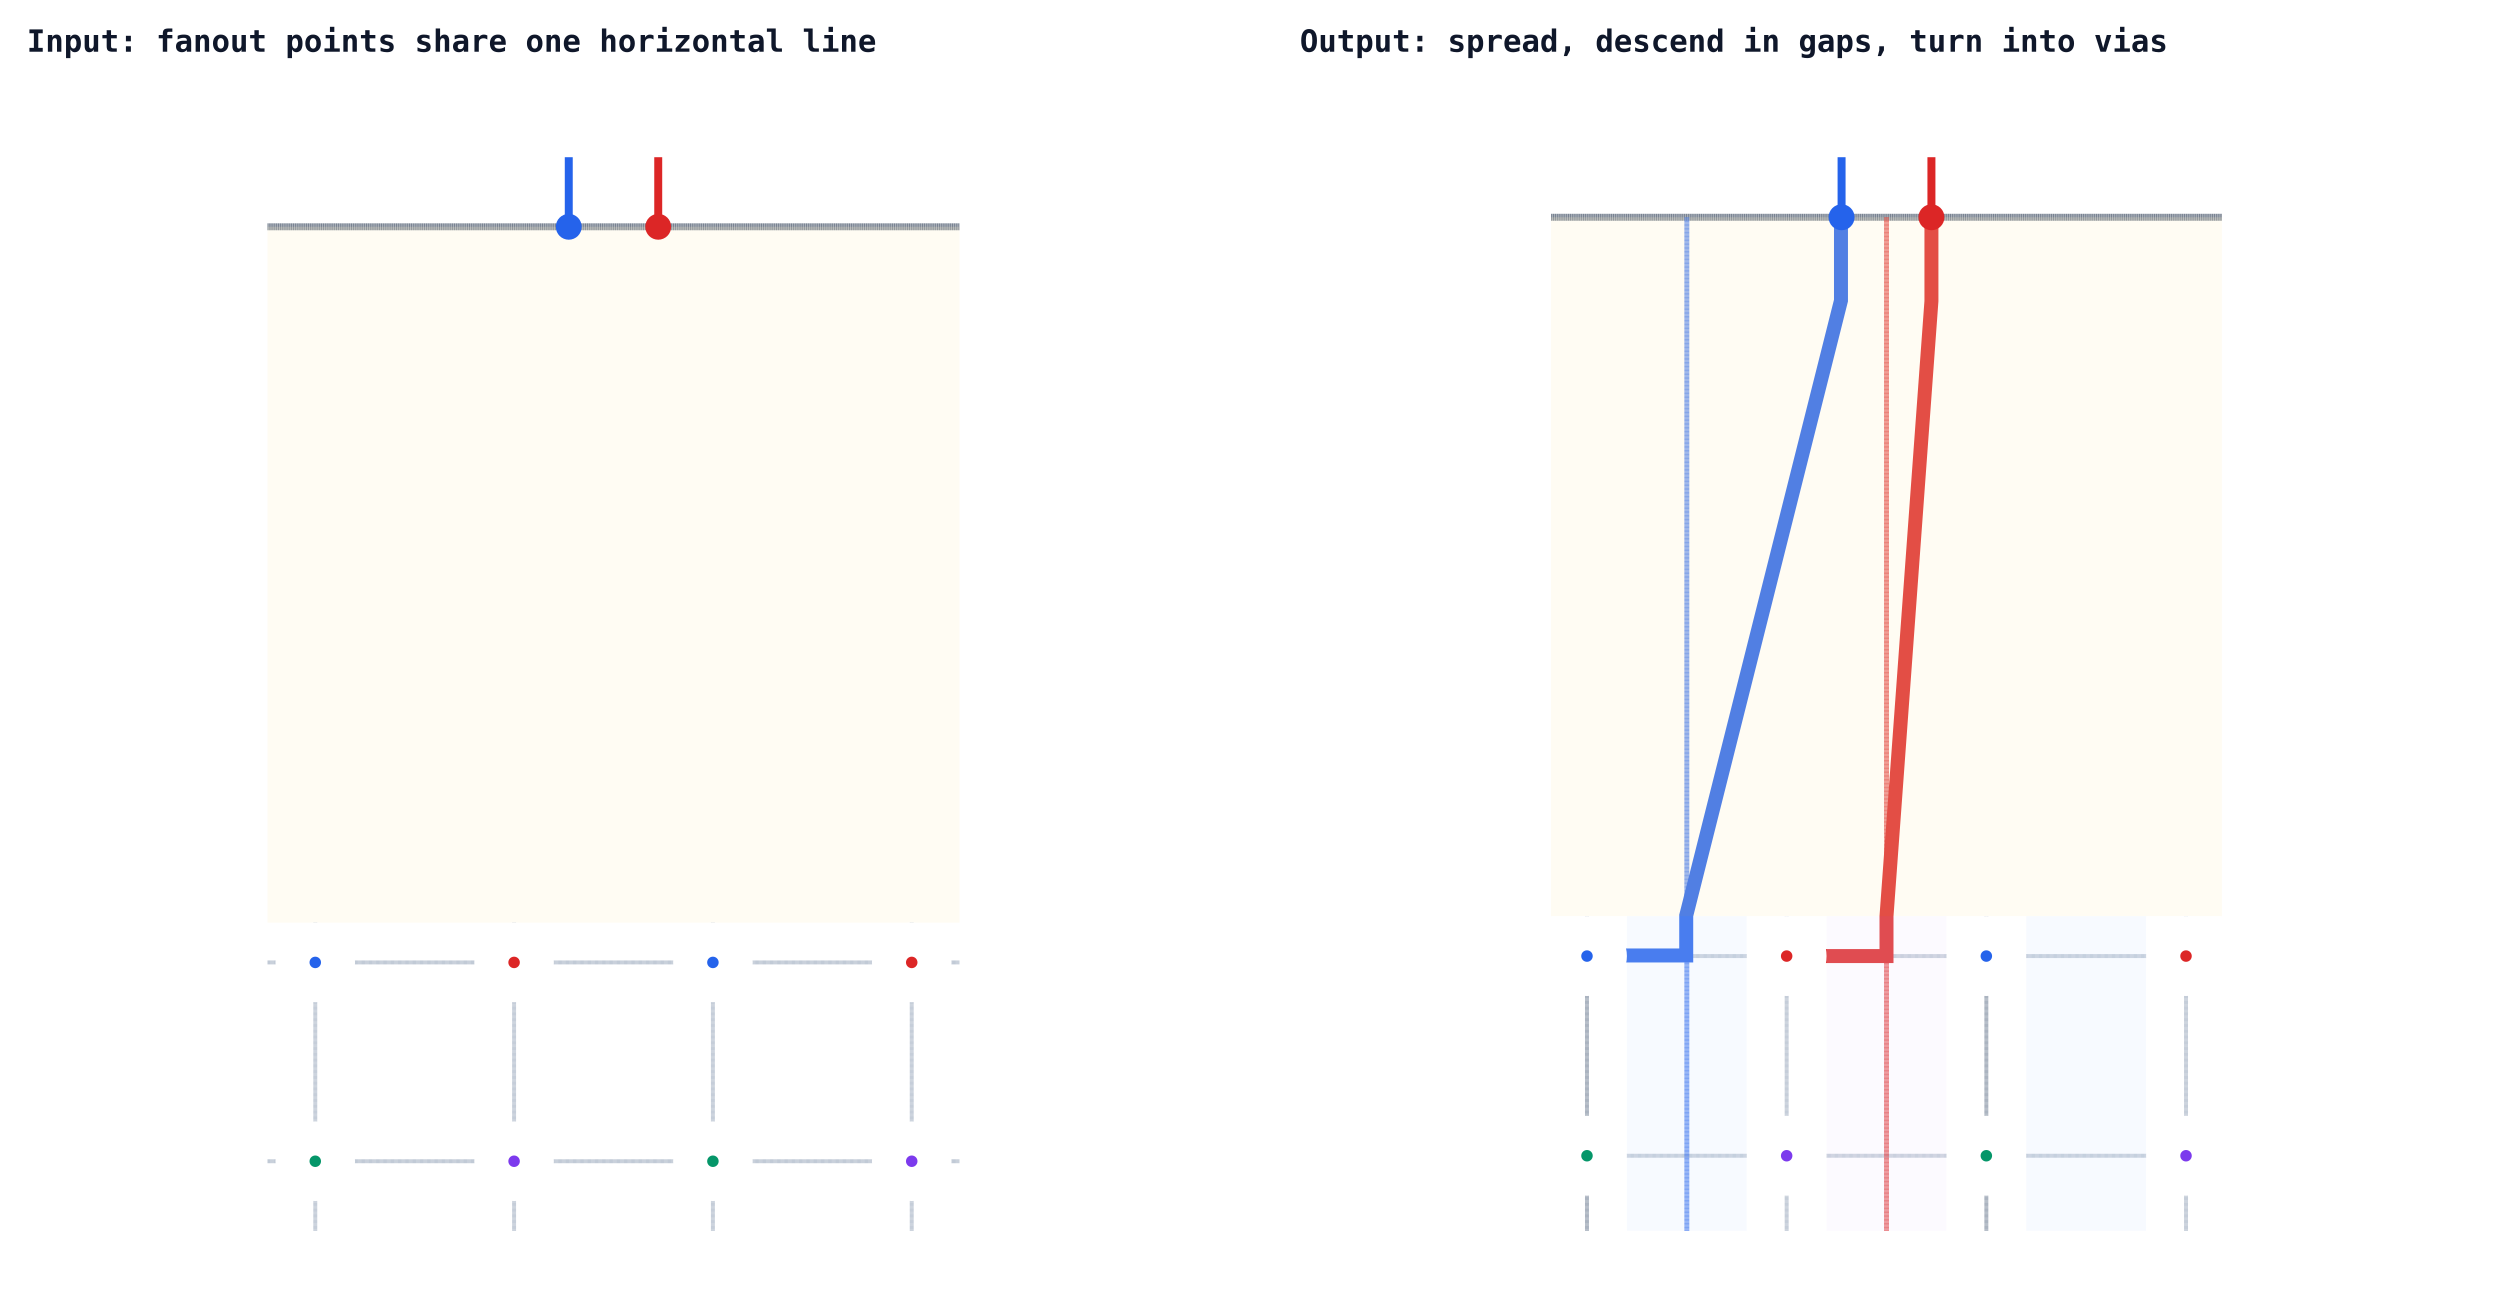
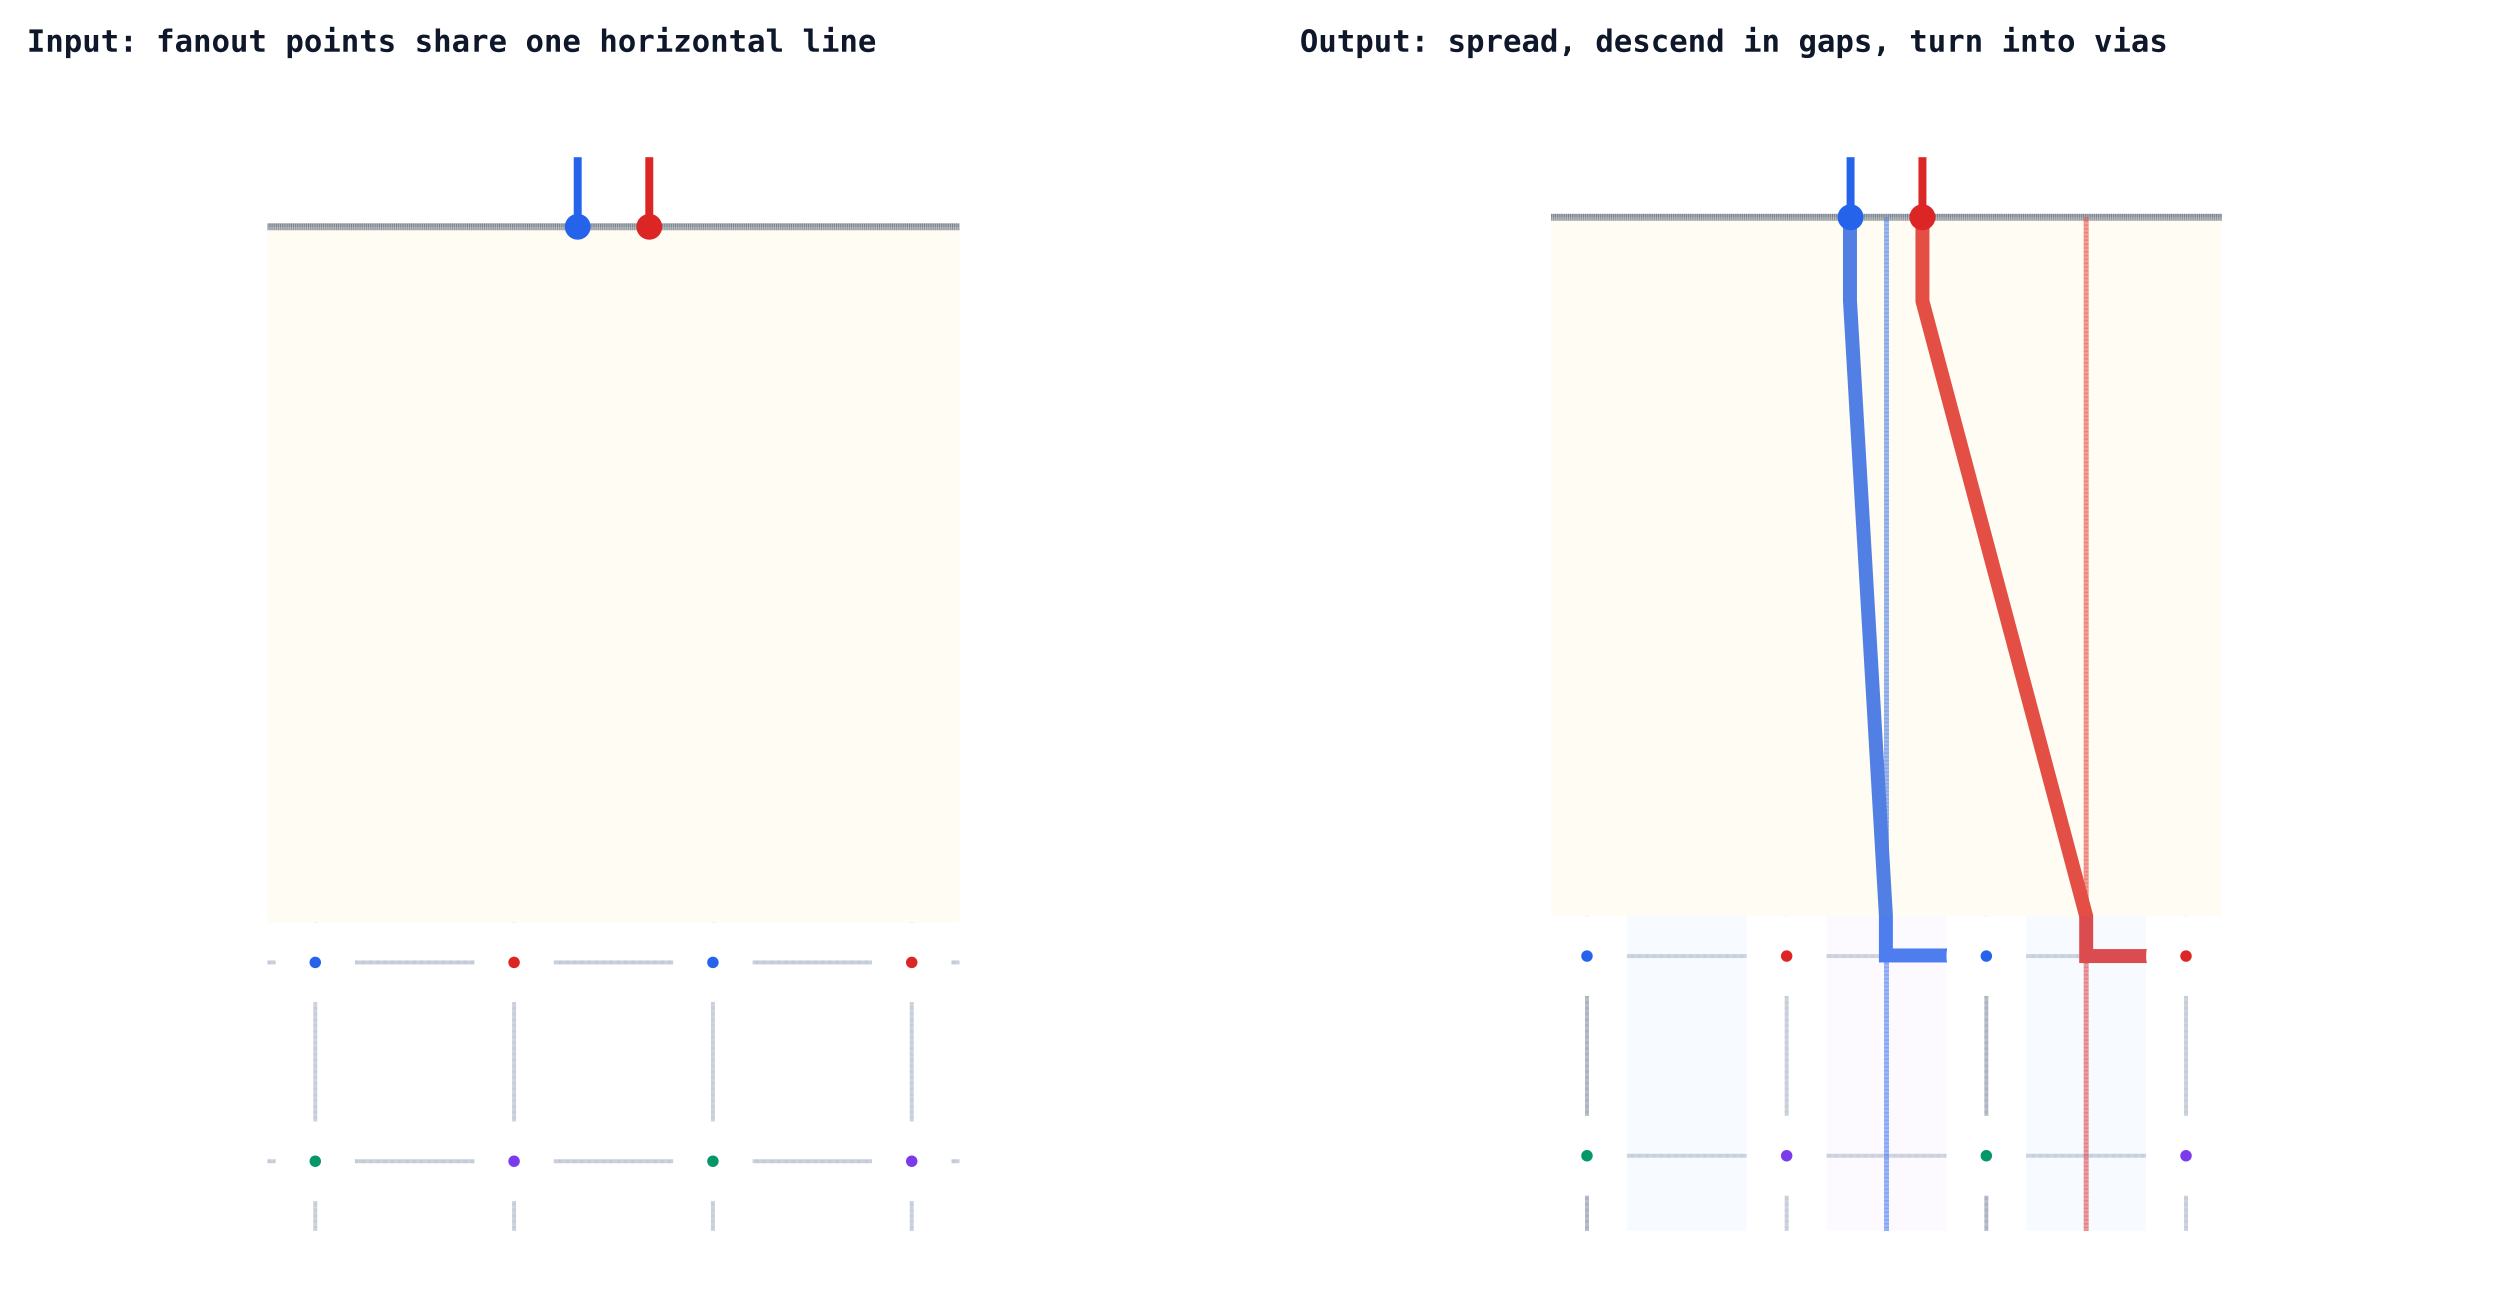
<svg xmlns="http://www.w3.org/2000/svg" width="1304" height="682" viewBox="0 0 1304 682">
  <g transform="translate(0, 0) scale(1, 1) translate(0, 0)">
    <rect width="100%" height="100%" fill="white" />
    <text x="14" y="27" font-family="ui-monospace, monospace" font-size="16" font-weight="700" fill="#0f172a">Input: fanout points share one horizontal line</text>
    <g transform="translate(0 42)">
      <rect width="100%" height="100%" fill="white" />
      <g>
-         <polyline data-points="2.55,10.1 2.55,9.4" data-type="line" data-label="N1 incoming fanout" points="296.667,40 296.667,76.296" fill="none" stroke="#2563eb" stroke-width="4.148" />
+         <polyline data-points="2.64,10.1 2.64,9.4" data-type="line" data-label="N1 incoming fanout" points="301.333,40 301.333,76.296" fill="none" stroke="#2563eb" stroke-width="4.148" />
      </g>
      <g>
-         <polyline data-points="3.4499999999999997,10.1 3.4499999999999997,9.4" data-type="line" data-label="N2 incoming fanout" points="343.333,40 343.333,76.296" fill="none" stroke="#dc2626" stroke-width="4.148" />
+         <polyline data-points="3.3600000000000003,10.1 3.3600000000000003,9.4" data-type="line" data-label="N2 incoming fanout" points="338.667,40 338.667,76.296" fill="none" stroke="#dc2626" stroke-width="4.148" />
      </g>
      <g>
        <polyline data-points="-0.48,9.4 6.48,9.4" data-type="line" data-label="horizontal fanout line" points="139.556,76.296 500.444,76.296" fill="none" stroke="#475569" stroke-width="3.63" stroke-dasharray="0.2 0.14" />
      </g>
      <g>
        <polyline data-points="-0.48,2 6.48,2" data-type="line" data-label="crossbar row y=2" points="139.556,460 500.444,460" fill="none" stroke="#94a3b8" stroke-width="2.074" stroke-dasharray="0.15 0.13" />
      </g>
      <g>
        <polyline data-points="-0.48,0 6.48,0" data-type="line" data-label="crossbar row y=0" points="139.556,563.704 500.444,563.704" fill="none" stroke="#94a3b8" stroke-width="2.074" stroke-dasharray="0.15 0.13" />
      </g>
      <g>
        <polyline data-points="0,-0.7 0,2.4" data-type="line" data-label="column x=0" points="164.444,600 164.444,439.259" fill="none" stroke="#94a3b8" stroke-width="2.074" stroke-dasharray="0.12 0.12" />
      </g>
      <g>
        <polyline data-points="2,-0.7 2,2.4" data-type="line" data-label="column x=2" points="268.148,600 268.148,439.259" fill="none" stroke="#94a3b8" stroke-width="2.074" stroke-dasharray="0.12 0.12" />
      </g>
      <g>
        <polyline data-points="4,-0.7 4,2.4" data-type="line" data-label="column x=4" points="371.852,600 371.852,439.259" fill="none" stroke="#94a3b8" stroke-width="2.074" stroke-dasharray="0.12 0.12" />
      </g>
      <g>
        <polyline data-points="6,-0.7 6,2.4" data-type="line" data-label="column x=6" points="475.556,600 475.556,439.259" fill="none" stroke="#94a3b8" stroke-width="2.074" stroke-dasharray="0.12 0.12" />
      </g>
      <g>
        <rect data-type="rect" data-label="spread zone" data-x="3" data-y="5.9" x="139.556" y="76.296" width="360.889" height="362.963" fill="rgba(254, 243, 199, 0.2)" stroke="#f59e0b" stroke-width="0.019" />
      </g>
-       <circle data-type="circle" data-label="" data-x="2.55" data-y="9.4" cx="296.667" cy="76.296" r="6.741" fill="#2563eb" stroke="#0f172a" stroke-width="0.019" />
-       <circle data-type="circle" data-label="" data-x="3.4499999999999997" data-y="9.4" cx="343.333" cy="76.296" r="6.741" fill="#dc2626" stroke="#0f172a" stroke-width="0.019" />
+       <circle data-type="circle" data-label="" data-x="2.64" data-y="9.4" cx="301.333" cy="76.296" r="6.741" fill="#2563eb" stroke="#0f172a" stroke-width="0.019" />
+       <circle data-type="circle" data-label="" data-x="3.3600000000000003" data-y="9.4" cx="338.667" cy="76.296" r="6.741" fill="#dc2626" stroke="#0f172a" stroke-width="0.019" />
      <circle data-type="circle" data-label="" data-x="0" data-y="2" cx="164.444" cy="460" r="20.741" fill="#ffffff" stroke="#2563eb" stroke-width="0.019" />
      <circle data-type="circle" data-label="" data-x="0" data-y="0" cx="164.444" cy="563.704" r="20.741" fill="#ffffff" stroke="#059669" stroke-width="0.019" />
      <circle data-type="circle" data-label="" data-x="2" data-y="2" cx="268.148" cy="460" r="20.741" fill="#ffffff" stroke="#dc2626" stroke-width="0.019" />
      <circle data-type="circle" data-label="" data-x="2" data-y="0" cx="268.148" cy="563.704" r="20.741" fill="#ffffff" stroke="#7c3aed" stroke-width="0.019" />
      <circle data-type="circle" data-label="" data-x="4" data-y="2" cx="371.852" cy="460" r="20.741" fill="#ffffff" stroke="#2563eb" stroke-width="0.019" />
      <circle data-type="circle" data-label="" data-x="4" data-y="0" cx="371.852" cy="563.704" r="20.741" fill="#ffffff" stroke="#059669" stroke-width="0.019" />
      <circle data-type="circle" data-label="" data-x="6" data-y="2" cx="475.556" cy="460" r="20.741" fill="#ffffff" stroke="#dc2626" stroke-width="0.019" />
      <circle data-type="circle" data-label="" data-x="6" data-y="0" cx="475.556" cy="563.704" r="20.741" fill="#ffffff" stroke="#7c3aed" stroke-width="0.019" />
      <g>
-         <circle data-type="point" data-label="N1 fanout" data-x="2.55" data-y="9.4" cx="296.667" cy="76.296" r="3" fill="#2563eb" />
+         <circle data-type="point" data-label="N1 fanout" data-x="2.64" data-y="9.4" cx="301.333" cy="76.296" r="3" fill="#2563eb" />
      </g>
      <g>
-         <circle data-type="point" data-label="N2 fanout" data-x="3.4499999999999997" data-y="9.4" cx="343.333" cy="76.296" r="3" fill="#dc2626" />
+         <circle data-type="point" data-label="N2 fanout" data-x="3.3600000000000003" data-y="9.4" cx="338.667" cy="76.296" r="3" fill="#dc2626" />
      </g>
      <g>
        <circle data-type="point" data-label="N1" data-x="0" data-y="2" cx="164.444" cy="460" r="3" fill="#2563eb" />
      </g>
      <g>
        <circle data-type="point" data-label="N3" data-x="0" data-y="0" cx="164.444" cy="563.704" r="3" fill="#059669" />
      </g>
      <g>
        <circle data-type="point" data-label="N2" data-x="2" data-y="2" cx="268.148" cy="460" r="3" fill="#dc2626" />
      </g>
      <g>
        <circle data-type="point" data-label="N4" data-x="2" data-y="0" cx="268.148" cy="563.704" r="3" fill="#7c3aed" />
      </g>
      <g>
        <circle data-type="point" data-label="N1" data-x="4" data-y="2" cx="371.852" cy="460" r="3" fill="#2563eb" />
      </g>
      <g>
        <circle data-type="point" data-label="N3" data-x="4" data-y="0" cx="371.852" cy="563.704" r="3" fill="#059669" />
      </g>
      <g>
        <circle data-type="point" data-label="N2" data-x="6" data-y="2" cx="475.556" cy="460" r="3" fill="#dc2626" />
      </g>
      <g>
        <circle data-type="point" data-label="N4" data-x="6" data-y="0" cx="475.556" cy="563.704" r="3" fill="#7c3aed" />
      </g>
      <g id="crosshair" style="display: none">
        <line id="crosshair-h" y1="0" y2="640" stroke="#666" stroke-width="0.5" />
        <line id="crosshair-v" x1="0" x2="640" stroke="#666" stroke-width="0.5" />
        <text id="coordinates" font-family="monospace" font-size="12" fill="#666" />
      </g>
    </g>
  </g>
  <g transform="translate(664, 0) scale(1, 1) translate(0, 0)">
    <rect width="100%" height="100%" fill="white" />
    <text x="14" y="27" font-family="ui-monospace, monospace" font-size="16" font-weight="700" fill="#0f172a">Output: spread, descend in gaps, turn into vias</text>
    <g transform="translate(0 42)">
      <rect width="100%" height="100%" fill="white" />
      <g>
-         <polyline data-points="2.55,10.0016 2.55,9.4" data-type="line" data-label="N1 incoming fanout" points="296.566,40 296.566,71.329" fill="none" stroke="#2563eb" stroke-width="4.166" />
+         <polyline data-points="2.64,10.0016 2.64,9.4" data-type="line" data-label="N1 incoming fanout" points="301.253,40 301.253,71.329" fill="none" stroke="#2563eb" stroke-width="4.166" />
      </g>
      <g>
-         <polyline data-points="3.4499999999999997,10.0016 3.4499999999999997,9.4" data-type="line" data-label="N2 incoming fanout" points="343.434,40 343.434,71.329" fill="none" stroke="#dc2626" stroke-width="4.166" />
+         <polyline data-points="3.3600000000000003,10.0016 3.3600000000000003,9.4" data-type="line" data-label="N2 incoming fanout" points="338.747,40 338.747,71.329" fill="none" stroke="#dc2626" stroke-width="4.166" />
      </g>
      <g>
        <polyline data-points="-0.36,9.4 6.36,9.4" data-type="line" data-label="horizontal fanout line" points="145.026,71.329 494.974,71.329" fill="none" stroke="#475569" stroke-width="3.645" stroke-dasharray="0.2 0.14" />
      </g>
      <g>
        <polyline data-points="-0.36,2 6.36,2" data-type="line" data-label="crossbar row y=2" points="145.026,456.688 494.974,456.688" fill="none" stroke="#94a3b8" stroke-width="2.083" stroke-dasharray="0.15 0.13" />
      </g>
      <g>
        <polyline data-points="-0.36,0 6.36,0" data-type="line" data-label="crossbar row y=0" points="145.026,560.839 494.974,560.839" fill="none" stroke="#94a3b8" stroke-width="2.083" stroke-dasharray="0.15 0.13" />
      </g>
      <g>
        <polyline data-points="0,-0.752 0,2.4" data-type="line" data-label="crossbar column x=0" points="163.773,600 163.773,435.858" fill="none" stroke="#64748b" stroke-width="2.083" stroke-dasharray="0.12 0.12" />
      </g>
      <g>
        <polyline data-points="2,-0.752 2,2.4" data-type="line" data-label="crossbar column x=2" points="267.924,600 267.924,435.858" fill="none" stroke="#94a3b8" stroke-width="2.083" stroke-dasharray="0.12 0.12" />
      </g>
      <g>
        <polyline data-points="4,-0.752 4,2.4" data-type="line" data-label="crossbar column x=4" points="372.076,600 372.076,435.858" fill="none" stroke="#64748b" stroke-width="2.083" stroke-dasharray="0.12 0.12" />
      </g>
      <g>
        <polyline data-points="6,-0.752 6,2.4" data-type="line" data-label="crossbar column x=6" points="476.227,600 476.227,435.858" fill="none" stroke="#94a3b8" stroke-width="2.083" stroke-dasharray="0.12 0.12" />
      </g>
      <g>
-         <polyline data-points="1,-0.752 1,9.4" data-type="line" data-label="N1 gap track" points="215.849,600 215.849,71.329" fill="none" stroke="#2563eb" stroke-width="2.604" stroke-dasharray="0.18 0.12" />
+         <polyline data-points="3,-0.752 3,9.4" data-type="line" data-label="N1 gap track" points="320,600 320,71.329" fill="none" stroke="#2563eb" stroke-width="2.604" stroke-dasharray="0.18 0.12" />
      </g>
      <g>
-         <polyline data-points="3,-0.752 3,9.4" data-type="line" data-label="N2 gap track" points="320,600 320,71.329" fill="none" stroke="#dc2626" stroke-width="2.604" stroke-dasharray="0.18 0.12" />
+         <polyline data-points="5,-0.752 5,9.4" data-type="line" data-label="N2 gap track" points="424.151,600 424.151,71.329" fill="none" stroke="#dc2626" stroke-width="2.604" stroke-dasharray="0.18 0.12" />
      </g>
      <g>
-         <polyline data-points="2.544,9.406 2.544,8.566 0.994,2.4059999999999997 0.994,2.006 -0.006,2.006" data-type="line" data-label="N1: gap 0, turn left (visual offset only)" points="296.254,71.016 296.254,114.76 215.536,435.545 215.536,456.376 163.461,456.376" fill="none" stroke="#2563eb" stroke-width="7.291" />
+         <polyline data-points="2.6340000000000003,9.406 2.6340000000000003,8.566 2.994,2.4059999999999997 2.994,2.006 3.994,2.006" data-type="line" data-label="N1: gap 1, turn right (visual offset only)" points="300.94,71.016 300.94,114.76 319.688,435.545 319.688,456.376 371.763,456.376" fill="none" stroke="#2563eb" stroke-width="7.291" />
      </g>
      <g>
-         <polyline data-points="3.4499999999999997,9.4 3.4499999999999997,8.56 3,2.4 3,2 2,2" data-type="line" data-label="N2: gap 1, turn left (visual offset only)" points="343.434,71.329 343.434,115.072 320,435.858 320,456.688 267.924,456.688" fill="none" stroke="#dc2626" stroke-width="7.291" />
+         <polyline data-points="3.3600000000000003,9.4 3.3600000000000003,8.56 5,2.4 5,2 6,2" data-type="line" data-label="N2: gap 2, turn right (visual offset only)" points="338.747,71.329 338.747,115.072 424.151,435.858 424.151,456.688 476.227,456.688" fill="none" stroke="#dc2626" stroke-width="7.291" />
      </g>
      <g>
        <rect data-type="rect" data-label="column gap 0" data-x="1" data-y="0.824" x="184.603" y="435.858" width="62.491" height="164.142" fill="rgba(219, 234, 254, 0.2)" stroke="#93c5fd" stroke-width="0.019" />
      </g>
      <g>
        <rect data-type="rect" data-label="column gap 1" data-x="3" data-y="0.824" x="288.755" y="435.858" width="62.491" height="164.142" fill="rgba(243, 232, 255, 0.2)" stroke="#d8b4fe" stroke-width="0.019" />
      </g>
      <g>
        <rect data-type="rect" data-label="column gap 2" data-x="5" data-y="0.824" x="392.906" y="435.858" width="62.491" height="164.142" fill="rgba(219, 234, 254, 0.2)" stroke="#93c5fd" stroke-width="0.019" />
      </g>
      <g>
        <rect data-type="rect" data-label="spread zone" data-x="3" data-y="5.9" x="145.026" y="71.329" width="349.948" height="364.529" fill="rgba(254, 243, 199, 0.2)" stroke="#f59e0b" stroke-width="0.019" />
      </g>
-       <circle data-type="circle" data-label="" data-x="2.55" data-y="9.4" cx="296.566" cy="71.329" r="6.77" fill="#2563eb" stroke="#0f172a" stroke-width="0.019" />
-       <circle data-type="circle" data-label="" data-x="3.4499999999999997" data-y="9.4" cx="343.434" cy="71.329" r="6.77" fill="#dc2626" stroke="#0f172a" stroke-width="0.019" />
+       <circle data-type="circle" data-label="" data-x="2.64" data-y="9.4" cx="301.253" cy="71.329" r="6.77" fill="#2563eb" stroke="#0f172a" stroke-width="0.019" />
+       <circle data-type="circle" data-label="" data-x="3.3600000000000003" data-y="9.4" cx="338.747" cy="71.329" r="6.77" fill="#dc2626" stroke="#0f172a" stroke-width="0.019" />
      <circle data-type="circle" data-label="" data-x="0" data-y="2" cx="163.773" cy="456.688" r="20.83" fill="#ffffff" stroke="#2563eb" stroke-width="0.019" />
      <circle data-type="circle" data-label="" data-x="0" data-y="0" cx="163.773" cy="560.839" r="20.83" fill="#ffffff" stroke="#059669" stroke-width="0.019" />
      <circle data-type="circle" data-label="" data-x="2" data-y="2" cx="267.924" cy="456.688" r="20.83" fill="#ffffff" stroke="#dc2626" stroke-width="0.019" />
      <circle data-type="circle" data-label="" data-x="2" data-y="0" cx="267.924" cy="560.839" r="20.83" fill="#ffffff" stroke="#7c3aed" stroke-width="0.019" />
      <circle data-type="circle" data-label="" data-x="4" data-y="2" cx="372.076" cy="456.688" r="20.83" fill="#ffffff" stroke="#2563eb" stroke-width="0.019" />
      <circle data-type="circle" data-label="" data-x="4" data-y="0" cx="372.076" cy="560.839" r="20.83" fill="#ffffff" stroke="#059669" stroke-width="0.019" />
      <circle data-type="circle" data-label="" data-x="6" data-y="2" cx="476.227" cy="456.688" r="20.83" fill="#ffffff" stroke="#dc2626" stroke-width="0.019" />
      <circle data-type="circle" data-label="" data-x="6" data-y="0" cx="476.227" cy="560.839" r="20.83" fill="#ffffff" stroke="#7c3aed" stroke-width="0.019" />
      <g>
-         <circle data-type="point" data-label="N1 fanout" data-x="2.55" data-y="9.4" cx="296.566" cy="71.329" r="3" fill="#2563eb" />
+         <circle data-type="point" data-label="N1 fanout" data-x="2.64" data-y="9.4" cx="301.253" cy="71.329" r="3" fill="#2563eb" />
      </g>
      <g>
-         <circle data-type="point" data-label="N2 fanout" data-x="3.4499999999999997" data-y="9.4" cx="343.434" cy="71.329" r="3" fill="#dc2626" />
+         <circle data-type="point" data-label="N2 fanout" data-x="3.3600000000000003" data-y="9.4" cx="338.747" cy="71.329" r="3" fill="#dc2626" />
      </g>
      <g>
        <circle data-type="point" data-label="N1 via" data-x="0" data-y="2" cx="163.773" cy="456.688" r="3" fill="#2563eb" />
      </g>
      <g>
        <circle data-type="point" data-label="N3 via" data-x="0" data-y="0" cx="163.773" cy="560.839" r="3" fill="#059669" />
      </g>
      <g>
        <circle data-type="point" data-label="N2 via" data-x="2" data-y="2" cx="267.924" cy="456.688" r="3" fill="#dc2626" />
      </g>
      <g>
        <circle data-type="point" data-label="N4 via" data-x="2" data-y="0" cx="267.924" cy="560.839" r="3" fill="#7c3aed" />
      </g>
      <g>
        <circle data-type="point" data-label="N1 via" data-x="4" data-y="2" cx="372.076" cy="456.688" r="3" fill="#2563eb" />
      </g>
      <g>
        <circle data-type="point" data-label="N3 via" data-x="4" data-y="0" cx="372.076" cy="560.839" r="3" fill="#059669" />
      </g>
      <g>
        <circle data-type="point" data-label="N2 via" data-x="6" data-y="2" cx="476.227" cy="456.688" r="3" fill="#dc2626" />
      </g>
      <g>
        <circle data-type="point" data-label="N4 via" data-x="6" data-y="0" cx="476.227" cy="560.839" r="3" fill="#7c3aed" />
      </g>
      <g id="crosshair__stack1" style="display: none">
        <line id="crosshair-h__stack1" y1="0" y2="640" stroke="#666" stroke-width="0.5" />
        <line id="crosshair-v__stack1" x1="0" x2="640" stroke="#666" stroke-width="0.5" />
        <text id="coordinates__stack1" font-family="monospace" font-size="12" fill="#666" />
      </g>
    </g>
  </g>
</svg>
